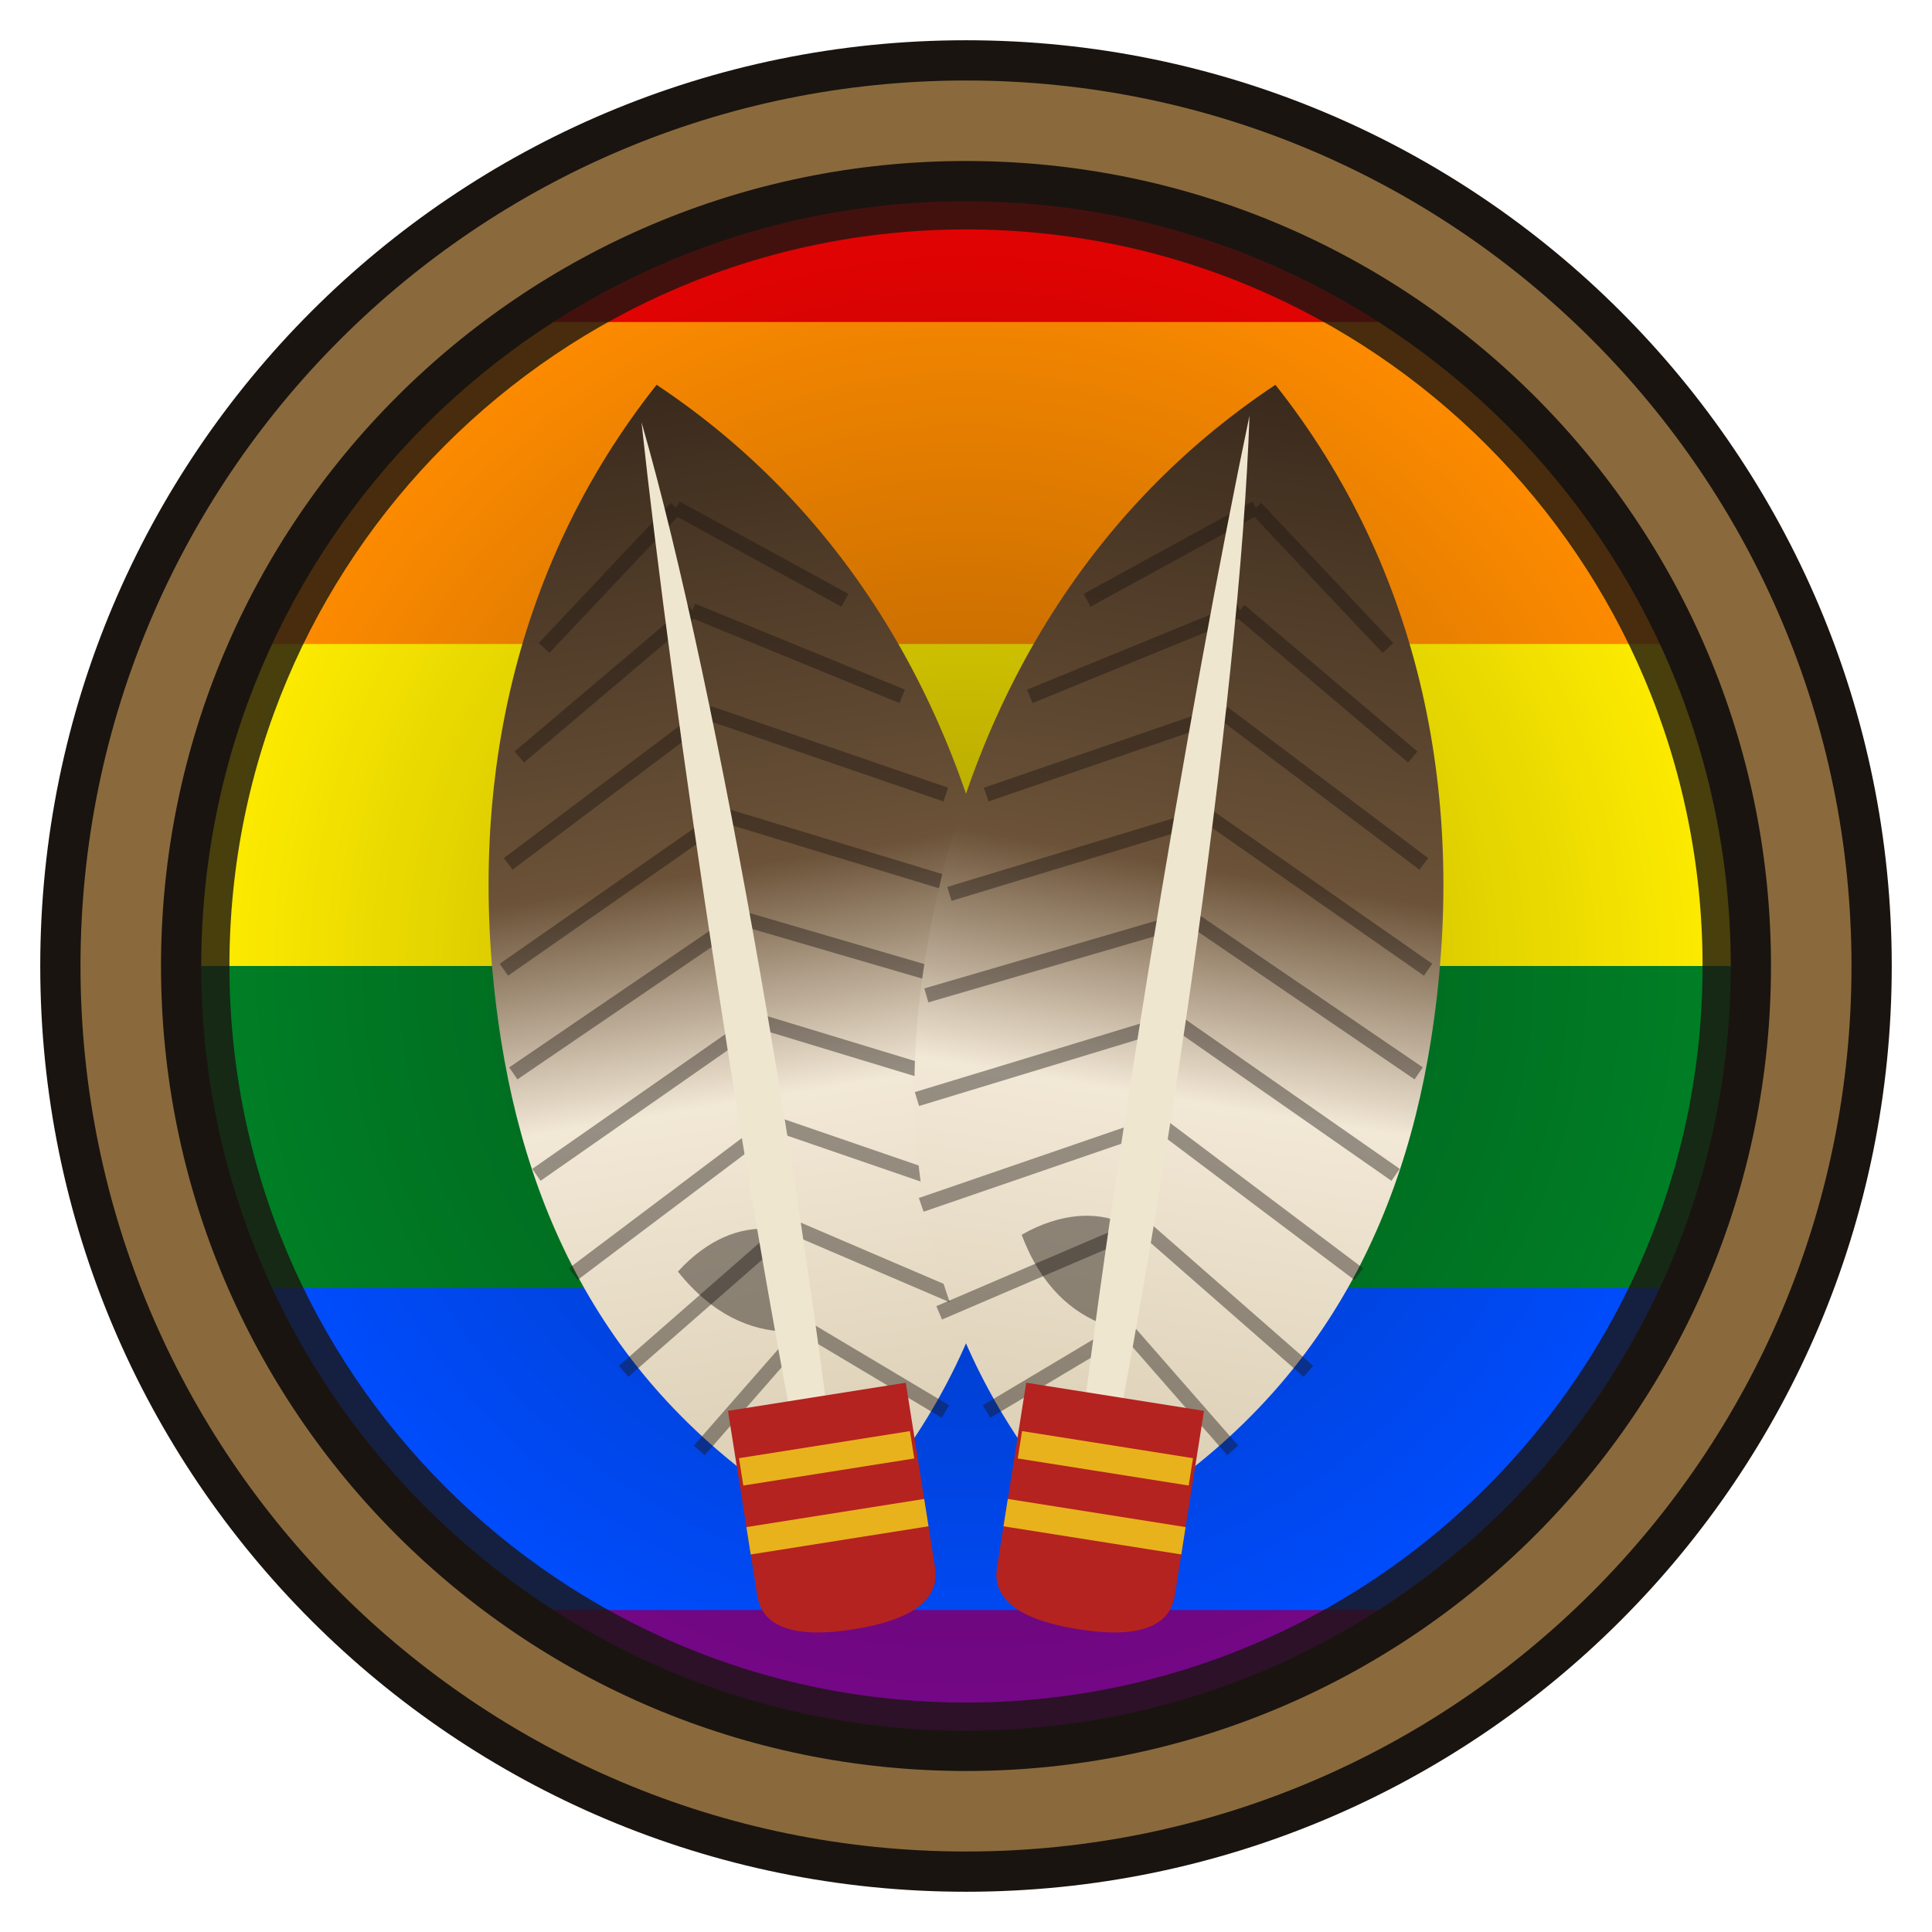
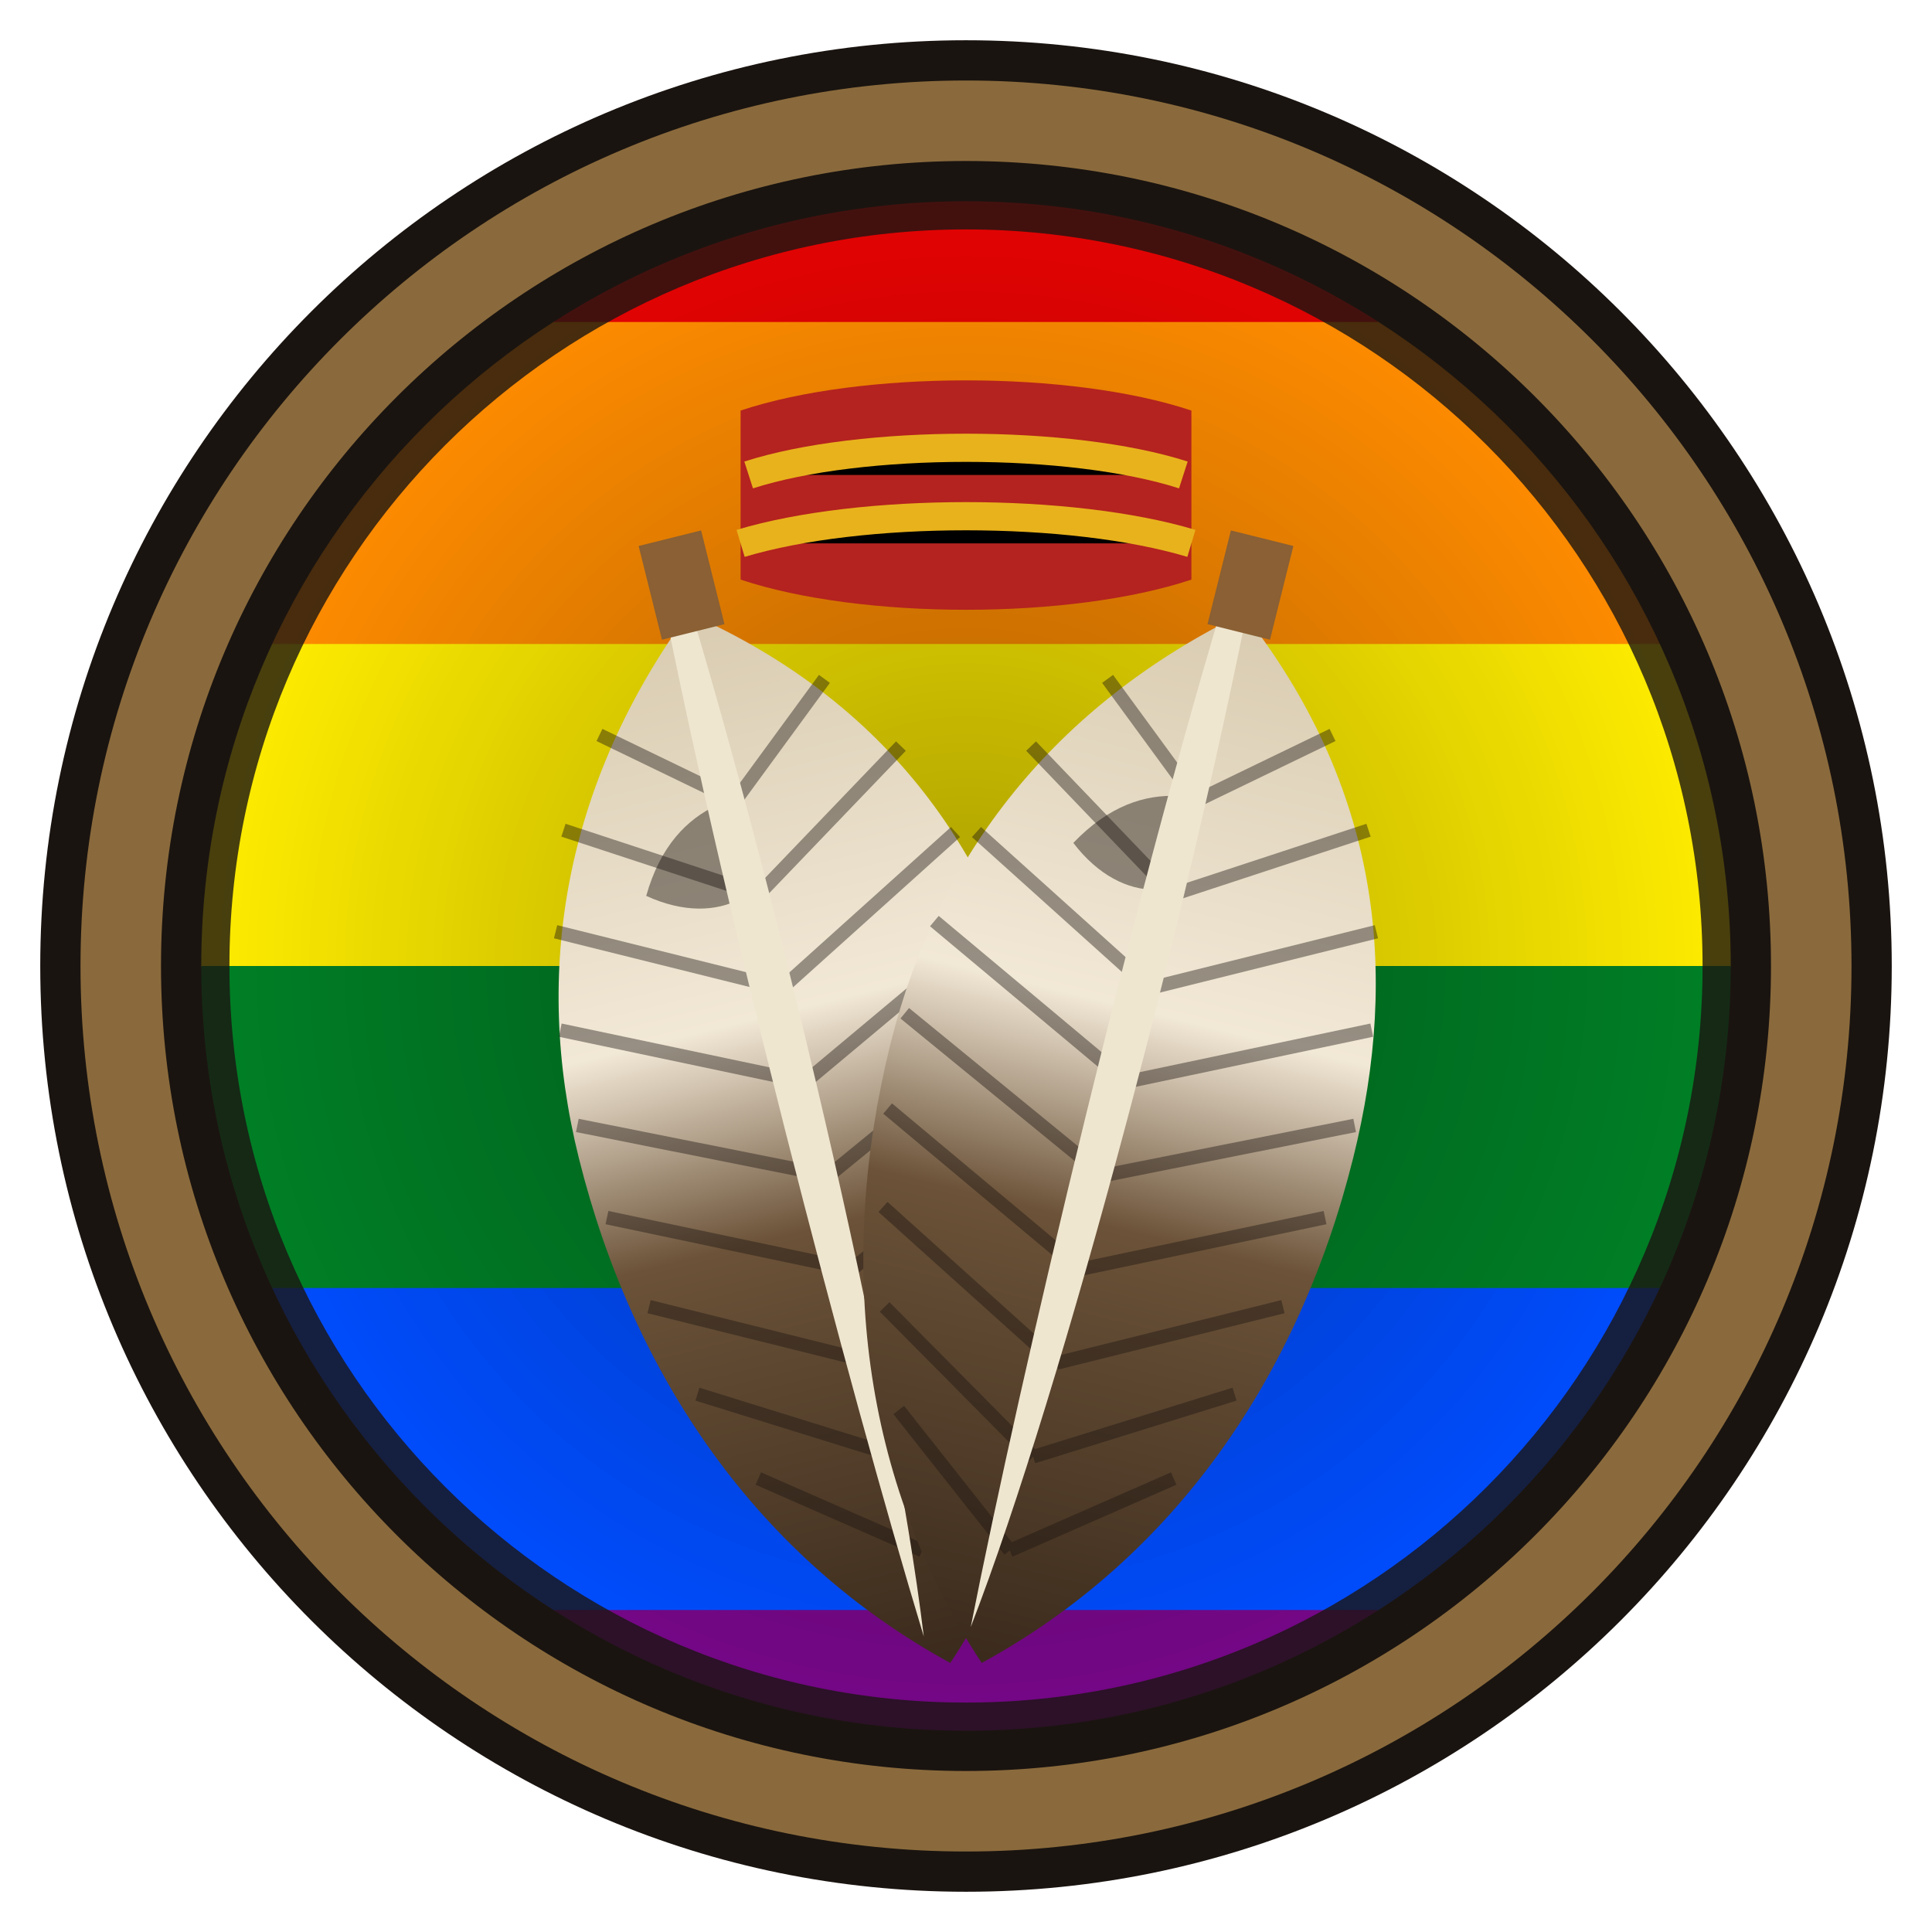
<svg xmlns="http://www.w3.org/2000/svg" viewBox="0 0 48 48" width="48" height="48" role="presentation">
  <defs>
    <clipPath id="tsDisc">
      <circle cx="24" cy="24" r="19" />
    </clipPath>
-     <linearGradient id="vaneT" x1="0" y1="0" x2="0" y2="1">
+     <linearGradient id="vaneT" x1="0" y1="1" x2="0" y2="0">
      <stop offset="0%" stop-color="#3A2A1C" />
      <stop offset="42%" stop-color="#6B5238" />
      <stop offset="62%" stop-color="#F2E8D6" />
      <stop offset="100%" stop-color="#D8CBB0" />
    </linearGradient>
    <radialGradient id="tsShade" cx=".5" cy=".5" r=".5">
      <stop offset="0%" stop-color="#000000" stop-opacity=".34" />
      <stop offset="100%" stop-color="#000000" stop-opacity="0" />
    </radialGradient>
  </defs>
  <circle cx="24" cy="24" r="23" fill="#1A1410" />
  <circle cx="24" cy="24" r="21" fill="none" stroke="#8A6A3C" stroke-width="2" />
  <g clip-path="url(#tsDisc)">
    <rect x="0" y="0.00" width="48" height="8.02" fill="#E40303" />
    <rect x="0" y="8.00" width="48" height="8.02" fill="#FF8C00" />
    <rect x="0" y="16.00" width="48" height="8.02" fill="#FFED00" />
    <rect x="0" y="24.00" width="48" height="8.02" fill="#008026" />
    <rect x="0" y="32.00" width="48" height="8.02" fill="#004DFF" />
    <rect x="0" y="40.00" width="48" height="8.02" fill="#750787" />
    <circle cx="24" cy="24" r="19" fill="url(#tsShade)" />
  </g>
  <circle cx="24" cy="24" r="19" fill="none" stroke="#1A1410" stroke-width="1.4" opacity=".8" />
-   <g transform="translate(18.6 24) rotate(-9) scale(.86)">
-     <path d="M0 -17 C5 -12.4 7.4 -6 7.4 1 C7.4 7 5.4 12.4 0 16.6              C-5.4 12.4 -7.4 7 -7.4 1 C-7.4 -6 -5 -12.4 0 -17 Z" fill="url(#vaneT)" />
-     <g stroke="#1A1410" stroke-width=".42" opacity=".42">
-       <path d="M0 -13.4 L-4.4 -10" />
-       <path d="M0 -10.4 L-5.6 -7" />
-       <path d="M0 -7.4 L-6.4 -4" />
-       <path d="M0 -4.4 L-7 -1" />
-       <path d="M0 -1.4 L-7.2 2" />
-       <path d="M0 1.6 L-7 5" />
-       <path d="M0 4.6 L-6.4 8" />
-       <path d="M0 7.6 L-5.4 11" />
-       <path d="M0 10.6 L-3.6 13.6" />
-       <path d="M0 -13.4 L4.4 -10" />
-       <path d="M0 -10.4 L5.6 -7" />
-       <path d="M0 -7.4 L6.4 -4" />
-       <path d="M0 -4.4 L7 -1" />
-       <path d="M0 -1.4 L7.2 2" />
-       <path d="M0 1.6 L7 5" />
-       <path d="M0 4.6 L6.4 8" />
-       <path d="M0 7.6 L5.4 11" />
-       <path d="M0 10.6 L3.6 13.6" />
+   <g transform="translate(24 27) scale(.8)">
+     <g transform="translate(-4.6 1.4) rotate(-14)">
+       <path d="M0 17 C5 12.4 7.4 6 7.4 -1 C7.4 -7 5.4 -12.4 0 -16.6              C-5 -12.4 -7.4 -7 -7.4 -1 C-7.4 6 -5 12.4 0 17 Z" fill="url(#vaneT)" />
+       <g stroke="#1A1410" stroke-width=".42" opacity=".42">
+         <path d="M0 13.4 L-4.4 10" />
+         <path d="M0 10.4 L-5.6 7" />
+         <path d="M0 7.4 L-6.4 4" />
+         <path d="M0 4.4 L-7 1" />
+         <path d="M0 1.4 L-7.2 -2" />
+         <path d="M0 -1.6 L-7 -5" />
+         <path d="M0 -4.6 L-6.4 -8" />
+         <path d="M0 -7.6 L-5.4 -11" />
+         <path d="M0 -10.6 L-3.6 -13.6" />
+         <path d="M0 13.4 L4.4 10" />
+         <path d="M0 10.4 L5.6 7" />
+         <path d="M0 7.4 L6.4 4" />
+         <path d="M0 4.4 L7 1" />
+         <path d="M0 1.4 L7.2 -2" />
+         <path d="M0 -1.6 L7 -5" />
+         <path d="M0 -4.6 L6.4 -8" />
+         <path d="M0 -7.6 L5.4 -11" />
+         <path d="M0 -10.6 L3.6 -13.6" />
+       </g>
+       <path d="M-3.4 -8.4 C-2.4 -7.6 -1.4 -7.4 -.6 -7.6 L-.6 -10.6 C-1.6 -10.4 -2.6 -9.8 -3.4 -8.4 Z" fill="#1A1410" opacity=".45" />
+       <path d="M-.6 16 C.4 8 .6 -8 0 -18.6 L-.6 -18.6 C-1.2 -8 -1 8 -.6 16 Z" fill="#EFE6D0" />
+       <path d="M-1 -16 L1 -16 L1 -19 L-1 -19 Z" fill="#8A6034" />
    </g>
-     <path d="M-3.4 8.4 C-2.4 7.6 -1.4 7.4 -.6 7.6 L-.6 10.6 C-1.6 10.4 -2.6 9.8 -3.4 8.4 Z" fill="#1A1410" opacity=".45" />
-     <path d="M-.6 -16 C.4 -8 .6 8 0 18.6 L-.6 18.6 C-1.2 8 -1 -8 -.6 -16 Z" fill="#EFE6D0" />
-     <path d="M-2.6 12.6 L2.6 12.6 L2.6 18 C2.6 19 1.6 19.4 0 19.4 C-1.6 19.4 -2.6 19 -2.6 18 Z" fill="#B4231F" />
-     <g stroke="#E8B21C" stroke-width=".8">
-       <path d="M-2.5 14.4 L2.5 14.4" />
-       <path d="M-2.6 16.4 L2.6 16.4" />
+     <g transform="translate(4.6 1.4) rotate(14)">
+       <path d="M0 17 C5 12.4 7.4 6 7.4 -1 C7.4 -7 5.4 -12.4 0 -16.6              C-5 -12.4 -7.4 -7 -7.4 -1 C-7.4 6 -5 12.4 0 17 Z" fill="url(#vaneT)" />
+       <g stroke="#1A1410" stroke-width=".42" opacity=".42">
+         <path d="M0 13.4 L-4.4 10" />
+         <path d="M0 10.4 L-5.6 7" />
+         <path d="M0 7.4 L-6.4 4" />
+         <path d="M0 4.4 L-7 1" />
+         <path d="M0 1.4 L-7.2 -2" />
+         <path d="M0 -1.6 L-7 -5" />
+         <path d="M0 -4.6 L-6.4 -8" />
+         <path d="M0 -7.6 L-5.4 -11" />
+         <path d="M0 -10.6 L-3.6 -13.6" />
+         <path d="M0 13.4 L4.4 10" />
+         <path d="M0 10.4 L5.6 7" />
+         <path d="M0 7.4 L6.4 4" />
+         <path d="M0 4.4 L7 1" />
+         <path d="M0 1.4 L7.2 -2" />
+         <path d="M0 -1.6 L7 -5" />
+         <path d="M0 -4.6 L6.4 -8" />
+         <path d="M0 -7.6 L5.4 -11" />
+         <path d="M0 -10.6 L3.6 -13.6" />
+       </g>
+       <path d="M-3.4 -8.4 C-2.4 -7.6 -1.4 -7.4 -.6 -7.6 L-.6 -10.6 C-1.6 -10.4 -2.6 -9.8 -3.4 -8.4 Z" fill="#1A1410" opacity=".45" />
+       <path d="M-.6 16 C.4 8 .6 -8 0 -18.6 L-.6 -18.6 C-1.2 -8 -1 8 -.6 16 Z" fill="#EFE6D0" />
+       <path d="M-1 -16 L1 -16 L1 -19 L-1 -19 Z" fill="#8A6034" />
    </g>
  </g>
-   <g transform="translate(29.4 24) rotate(9) scale(.86)">
-     <path d="M0 -17 C5 -12.4 7.4 -6 7.4 1 C7.4 7 5.4 12.4 0 16.6              C-5.4 12.4 -7.4 7 -7.4 1 C-7.4 -6 -5 -12.4 0 -17 Z" fill="url(#vaneT)" />
-     <g stroke="#1A1410" stroke-width=".42" opacity=".42">
-       <path d="M0 -13.4 L-4.4 -10" />
-       <path d="M0 -10.4 L-5.6 -7" />
-       <path d="M0 -7.4 L-6.4 -4" />
-       <path d="M0 -4.4 L-7 -1" />
-       <path d="M0 -1.4 L-7.2 2" />
-       <path d="M0 1.6 L-7 5" />
-       <path d="M0 4.6 L-6.4 8" />
-       <path d="M0 7.6 L-5.4 11" />
-       <path d="M0 10.6 L-3.6 13.6" />
-       <path d="M0 -13.4 L4.4 -10" />
-       <path d="M0 -10.4 L5.6 -7" />
-       <path d="M0 -7.4 L6.4 -4" />
-       <path d="M0 -4.4 L7 -1" />
-       <path d="M0 -1.4 L7.2 2" />
-       <path d="M0 1.6 L7 5" />
-       <path d="M0 4.6 L6.4 8" />
-       <path d="M0 7.6 L5.4 11" />
-       <path d="M0 10.6 L3.6 13.6" />
-     </g>
-     <path d="M-3.4 8.4 C-2.4 7.6 -1.4 7.4 -.6 7.6 L-.6 10.6 C-1.6 10.4 -2.6 9.8 -3.4 8.4 Z" fill="#1A1410" opacity=".45" />
-     <path d="M-.6 -16 C.4 -8 .6 8 0 18.6 L-.6 18.6 C-1.2 8 -1 -8 -.6 -16 Z" fill="#EFE6D0" />
-     <path d="M-2.6 12.6 L2.6 12.6 L2.6 18 C2.6 19 1.6 19.4 0 19.4 C-1.6 19.4 -2.6 19 -2.6 18 Z" fill="#B4231F" />
-     <g stroke="#E8B21C" stroke-width=".8">
-       <path d="M-2.5 14.4 L2.5 14.4" />
-       <path d="M-2.6 16.4 L2.6 16.4" />
+   <g transform="translate(24 11.6)">
+     <path d="M-5.6 -1.4 C-2.6 -2.4 2.6 -2.4 5.6 -1.4 L5.6 2.8 C2.6 3.8 -2.6 3.8 -5.6 2.8 Z" fill="#B4231F" />
+     <g stroke="#E8B21C" stroke-width=".7">
+       <path d="M-5.4 .2 C-2.6 -.7 2.6 -.7 5.4 .2" />
+       <path d="M-5.6 1.9 C-2.6 1 2.6 1 5.6 1.9" />
    </g>
  </g>
</svg>
